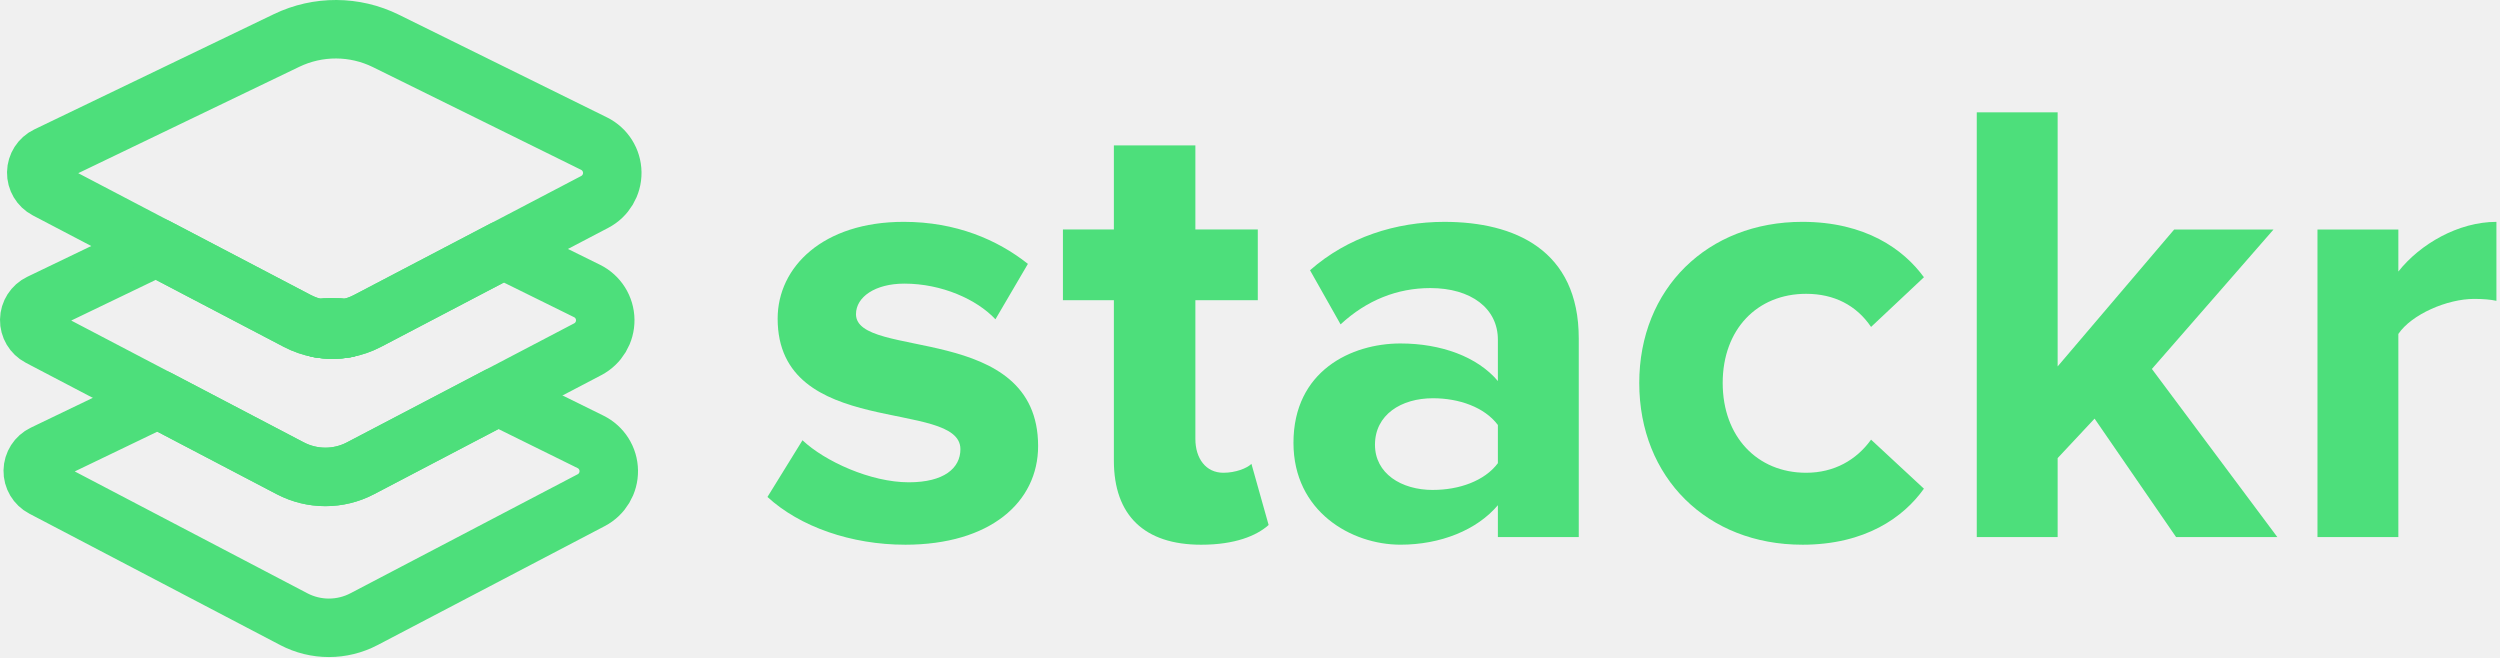
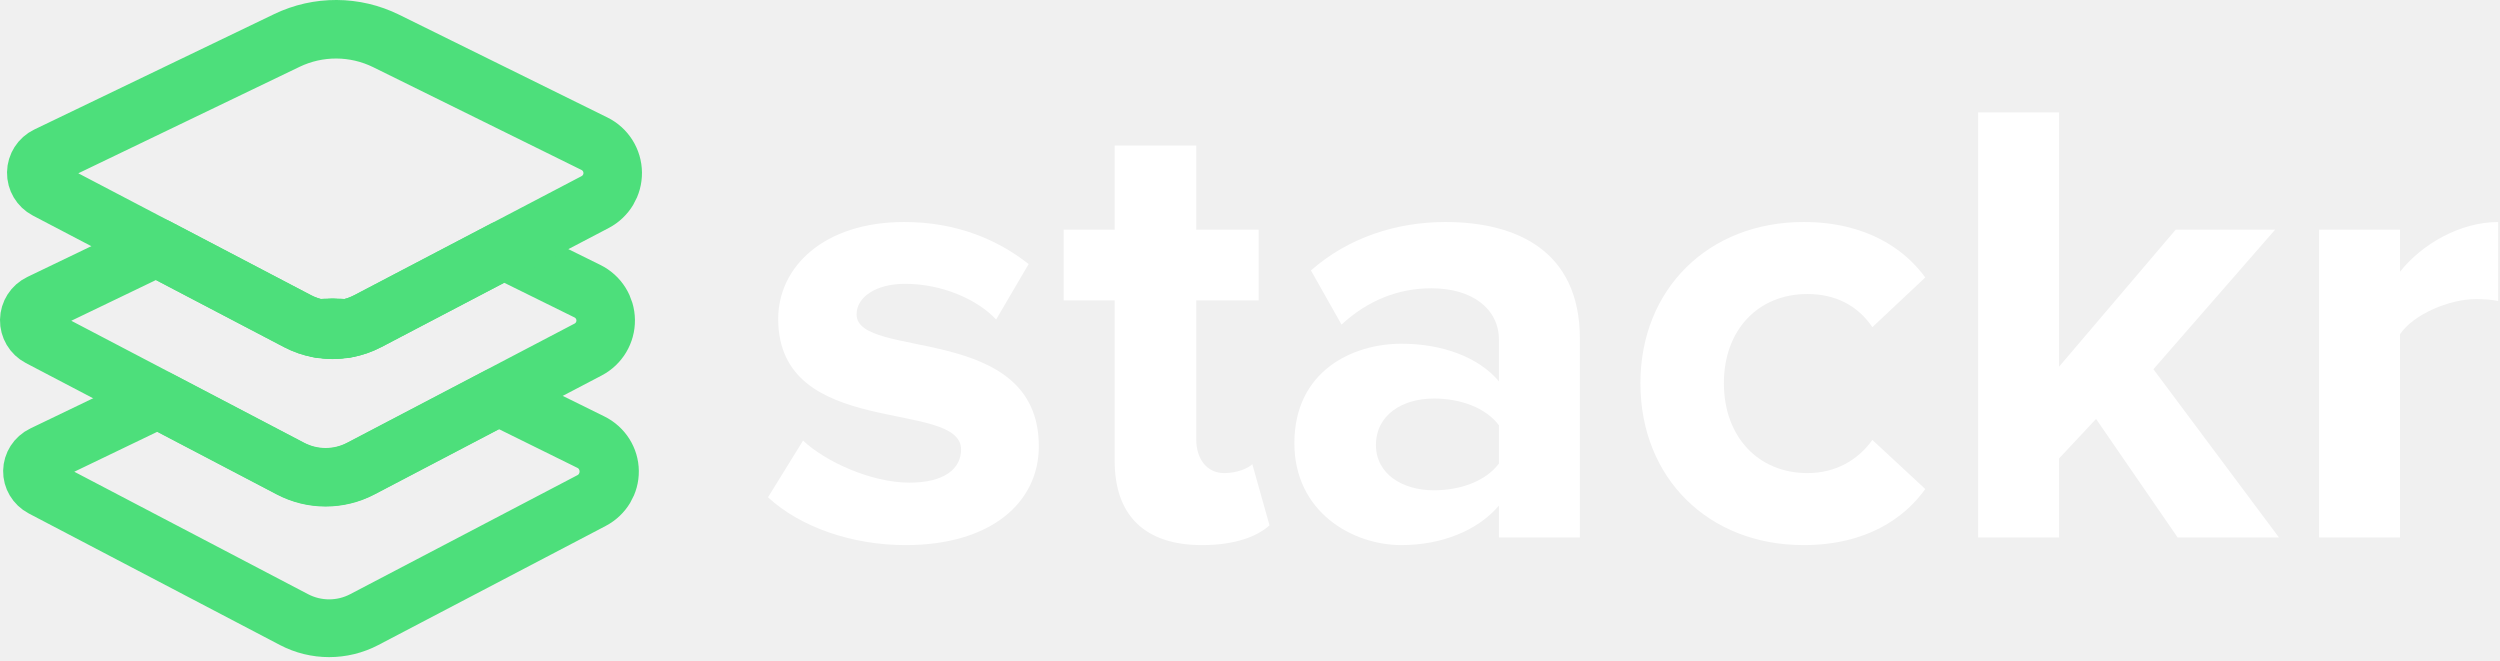
- <svg xmlns="http://www.w3.org/2000/svg" width="100%" height="100%" viewBox="0 0 171 45" version="1.1" xml:space="preserve" style="fill-rule:evenodd;clip-rule:evenodd;stroke-linecap:round;stroke-linejoin:round;stroke-miterlimit:1.5;">
-   <g>
-     <g id="stackr">
-       <path d="M61.903,37.259c5.837,0 9.104,-2.918 9.104,-6.751c0,-8.494 -12.458,-5.88 -12.458,-9.017c0,-1.176 1.307,-2.091 3.31,-2.091c2.57,0 4.966,1.089 6.229,2.439l2.221,-3.79c-2.091,-1.655 -4.922,-2.875 -8.494,-2.875c-5.532,0 -8.624,3.093 -8.624,6.621c0,8.276 12.501,5.445 12.501,8.929c0,1.307 -1.133,2.265 -3.528,2.265c-2.613,0 -5.75,-1.437 -7.274,-2.875l-2.396,3.877c2.221,2.047 5.75,3.267 9.409,3.267Z" style="fill:#4ddf7b;fill-rule:nonzero;" />
-       <path d="M82.157,37.259c2.309,0 3.79,-0.61 4.617,-1.35l-1.176,-4.182c-0.305,0.305 -1.089,0.61 -1.917,0.61c-1.22,0 -1.917,-1.002 -1.917,-2.309l0,-9.496l4.269,0l0,-4.835l-4.269,0l0,-5.75l-5.575,0l0,5.75l-3.485,0l0,4.835l3.485,0l0,10.977c0,3.746 2.091,5.75 5.967,5.75Z" style="fill:#4ddf7b;fill-rule:nonzero;" />
-       <path d="M107.987,36.736l0,-13.59c0,-6.055 -4.399,-7.971 -9.191,-7.971c-3.31,0 -6.621,1.045 -9.191,3.31l2.091,3.702c1.786,-1.655 3.877,-2.483 6.142,-2.483c2.788,0 4.617,1.394 4.617,3.528l0,2.831c-1.394,-1.655 -3.877,-2.57 -6.664,-2.57c-3.354,0 -7.318,1.873 -7.318,6.795c0,4.704 3.964,6.969 7.318,6.969c2.744,0 5.227,-1.002 6.664,-2.701l0,2.178l5.532,0Zm-9.975,-3.223c-2.178,0 -3.964,-1.133 -3.964,-3.093c0,-2.047 1.786,-3.18 3.964,-3.18c1.786,0 3.528,0.61 4.443,1.829l0,2.613c-0.915,1.22 -2.657,1.829 -4.443,1.829Z" style="fill:#4ddf7b;fill-rule:nonzero;" />
-       <path d="M123.276,37.259c4.312,0 6.926,-1.873 8.32,-3.833l-3.615,-3.354c-1.002,1.394 -2.526,2.265 -4.443,2.265c-3.354,0 -5.706,-2.483 -5.706,-6.142c0,-3.659 2.352,-6.098 5.706,-6.098c1.917,0 3.441,0.784 4.443,2.265l3.615,-3.398c-1.394,-1.917 -4.007,-3.79 -8.32,-3.79c-6.49,0 -11.151,4.574 -11.151,11.02c0,6.49 4.661,11.064 11.151,11.064Z" style="fill:#4ddf7b;fill-rule:nonzero;" />
-       <path d="M155.77,36.736l-8.581,-11.499l8.32,-9.539l-6.795,0l-7.971,9.365l0,-17.38l-5.532,0l0,29.053l5.532,0l0,-5.401l2.526,-2.701l5.575,8.102l6.926,0Z" style="fill:#4ddf7b;fill-rule:nonzero;" />
-       <path d="M164.047,36.736l0,-13.895c0.915,-1.35 3.354,-2.396 5.183,-2.396c0.61,0 1.133,0.044 1.525,0.131l0,-5.401c-2.613,0 -5.227,1.525 -6.708,3.398l0,-2.875l-5.532,0l0,21.039l5.532,0Z" style="fill:#4ddf7b;fill-rule:nonzero;" />
+ <svg xmlns="http://www.w3.org/2000/svg" width="100%" height="100%" viewBox="0 0 712 188" version="1.1" xml:space="preserve" style="fill-rule:evenodd;clip-rule:evenodd;stroke-linecap:round;stroke-linejoin:round;stroke-miterlimit:1.5;">
+   <g transform="matrix(1,0,0,1,-140.0949,-406.3707)">
+     <g transform="matrix(3.629834,0,0,3.629834,-1024.105,-2230.614)">
+       <g transform="matrix(50,0,0,50,379.9389,768.6445)">
+         <path d="M0.237,0.012C0.371,0.012 0.446,-0.055 0.446,-0.143C0.446,-0.338 0.16,-0.278 0.16,-0.35C0.16,-0.377 0.19,-0.398 0.236,-0.398C0.295,-0.398 0.35,-0.373 0.379,-0.342L0.43,-0.429C0.382,-0.467 0.317,-0.495 0.235,-0.495C0.108,-0.495 0.037,-0.424 0.037,-0.343C0.037,-0.153 0.324,-0.218 0.324,-0.138C0.324,-0.108 0.298,-0.086 0.243,-0.086C0.183,-0.086 0.111,-0.119 0.076,-0.152L0.021,-0.063C0.072,-0.016 0.153,0.012 0.237,0.012Z" style="fill:white;fill-rule:nonzero;" />
+       </g>
    </g>
-     <path d="M23.67,22.457c-0.619,0.113 -1.254,0.113 -1.872,-0.001c0.622,-0.075 1.251,-0.075 1.872,0.001Z" style="fill:none;stroke:#4ddf7b;stroke-width:4px;" />
-     <path d="M23.67,22.457c-0.619,0.113 -1.254,0.113 -1.872,-0.001c0.622,-0.075 1.251,-0.075 1.872,0.001Z" style="fill:none;stroke:#4ddf7b;stroke-width:4px;" />
-     <path d="M34.068,27.103l6.325,3.121c0.755,0.372 1.237,1.137 1.247,1.979c0.01,0.842 -0.453,1.618 -1.199,2.008l-15.544,8.141c-1.503,0.787 -3.297,0.787 -4.8,0l-17.166,-8.991c-0.432,-0.226 -0.699,-0.677 -0.691,-1.164c0.008,-0.487 0.291,-0.929 0.73,-1.14l7.831,-3.768l9.056,4.743c1.503,0.787 3.297,0.787 4.8,-0l9.411,-4.929Zm-10.398,-4.645c-0.619,0.113 -1.254,0.113 -1.872,-0.001c0.622,-0.075 1.251,-0.075 1.872,0.001Zm10.398,4.645l6.325,3.121c0.755,0.372 1.237,1.137 1.247,1.979c0.01,0.842 -0.453,1.618 -1.199,2.008l-15.544,8.141c-1.503,0.787 -3.297,0.787 -4.8,0l-17.166,-8.991c-0.432,-0.226 -0.699,-0.677 -0.691,-1.164c0.008,-0.487 0.291,-0.929 0.73,-1.14l7.831,-3.768l9.056,4.743c1.503,0.787 3.297,0.787 4.8,-0l9.411,-4.929Z" style="fill:none;stroke:#4ddf7b;stroke-width:4px;" />
-     <path d="M19.857,32.032l-17.166,-8.991c-0.432,-0.226 -0.699,-0.677 -0.691,-1.164c0.008,-0.487 0.291,-0.929 0.73,-1.14l7.967,-3.834l9.64,5.049c0.465,0.243 0.957,0.411 1.46,0.504c0.619,0.114 1.253,0.115 1.872,0.001c0.506,-0.093 1.001,-0.261 1.467,-0.506l9.297,-4.87l5.719,2.821c0.755,0.372 1.237,1.137 1.247,1.979c0.01,0.842 -0.453,1.618 -1.199,2.008l-15.544,8.141c-1.503,0.787 -3.297,0.787 -4.8,0Z" style="fill:none;stroke:#4ddf7b;stroke-width:4px;" />
-     <path d="M20.337,21.952l-17.166,-8.991c-0.432,-0.226 -0.699,-0.677 -0.691,-1.164c0.008,-0.487 0.291,-0.929 0.73,-1.14l16.395,-7.89c2.149,-1.034 4.654,-1.022 6.793,0.033l14.235,7.023c0.755,0.372 1.237,1.137 1.247,1.979c0.01,0.842 -0.453,1.618 -1.199,2.008l-15.544,8.141c-0.467,0.245 -0.962,0.413 -1.467,0.506c-0.622,-0.076 -1.25,-0.077 -1.872,-0.001c-0.503,-0.093 -0.995,-0.261 -1.46,-0.504Z" style="fill:none;stroke:#4ddf7b;stroke-width:4px;" />
+     <g transform="matrix(3.629834,0,0,3.629834,-1024.105,-2230.614)">
+       <g transform="matrix(50,0,0,50,403.7889,768.6445)">
+         <path d="M0.225,0.012C0.278,0.012 0.312,-0.002 0.331,-0.019L0.304,-0.115C0.297,-0.108 0.279,-0.101 0.26,-0.101C0.232,-0.101 0.216,-0.124 0.216,-0.154L0.216,-0.372L0.314,-0.372L0.314,-0.483L0.216,-0.483L0.216,-0.615L0.088,-0.615L0.088,-0.483L0.008,-0.483L0.008,-0.372L0.088,-0.372L0.088,-0.12C0.088,-0.034 0.136,0.012 0.225,0.012Z" style="fill:white;fill-rule:nonzero;" />
+       </g>
+     </g>
+     <g transform="matrix(3.629834,0,0,3.629834,-1024.105,-2230.614)">
+       <g transform="matrix(50,0,0,50,420.6889,768.6445)">
+         <path d="M0.48,-0L0.48,-0.312C0.48,-0.451 0.379,-0.495 0.269,-0.495C0.193,-0.495 0.117,-0.471 0.058,-0.419L0.106,-0.334C0.147,-0.372 0.195,-0.391 0.247,-0.391C0.311,-0.391 0.353,-0.359 0.353,-0.31L0.353,-0.245C0.321,-0.283 0.264,-0.304 0.2,-0.304C0.123,-0.304 0.032,-0.261 0.032,-0.148C0.032,-0.04 0.123,0.012 0.2,0.012C0.263,0.012 0.32,-0.011 0.353,-0.05L0.353,-0L0.48,-0ZM0.251,-0.074C0.201,-0.074 0.16,-0.1 0.16,-0.145C0.16,-0.192 0.201,-0.218 0.251,-0.218C0.292,-0.218 0.332,-0.204 0.353,-0.176L0.353,-0.116C0.332,-0.088 0.292,-0.074 0.251,-0.074Z" style="fill:white;fill-rule:nonzero;" />
+       </g>
+     </g>
+     <g transform="matrix(3.629834,0,0,3.629834,-1024.105,-2230.614)">
+       <g transform="matrix(50,0,0,50,447.8389,768.6445)">
+         <path d="M0.288,0.012C0.387,0.012 0.447,-0.031 0.479,-0.076L0.396,-0.153C0.373,-0.121 0.338,-0.101 0.294,-0.101C0.217,-0.101 0.163,-0.158 0.163,-0.242C0.163,-0.326 0.217,-0.382 0.294,-0.382C0.338,-0.382 0.373,-0.364 0.396,-0.33L0.479,-0.408C0.447,-0.452 0.387,-0.495 0.288,-0.495C0.139,-0.495 0.032,-0.39 0.032,-0.242C0.032,-0.093 0.139,0.012 0.288,0.012Z" style="fill:white;fill-rule:nonzero;" />
+       </g>
+     </g>
+     <g transform="matrix(3.629834,0,0,3.629834,-1024.105,-2230.614)">
+       <g transform="matrix(50,0,0,50,472.7889,768.6445)">
+         <path d="M0.535,-0L0.338,-0.264L0.529,-0.483L0.373,-0.483L0.19,-0.268L0.19,-0.667L0.063,-0.667L0.063,-0L0.19,-0L0.19,-0.124L0.248,-0.186L0.376,-0L0.535,-0Z" style="fill:white;fill-rule:nonzero;" />
+       </g>
+     </g>
+     <g transform="matrix(3.629834,0,0,3.629834,-1024.105,-2230.614)">
+       <g transform="matrix(50,0,0,50,499.5389,768.6445)">
+         <path d="M0.19,-0L0.19,-0.319C0.211,-0.35 0.267,-0.374 0.309,-0.374C0.323,-0.374 0.335,-0.373 0.344,-0.371L0.344,-0.495C0.284,-0.495 0.224,-0.46 0.19,-0.417L0.19,-0.483L0.063,-0.483L0.063,-0L0.19,-0Z" style="fill:white;fill-rule:nonzero;" />
+       </g>
+     </g>
+     <g transform="matrix(1,0,0,1,-4.167154,-16.92687)">
+       <g transform="matrix(1.1375,0,0,1.108434,-6.7,-6.506024)">
+         <path d="M219.415,472.176C217.149,472.602 214.823,472.601 212.557,472.171C214.835,471.889 217.138,471.89 219.415,472.176Z" style="fill:none;stroke:rgb(77,223,123);stroke-width:14.84px;" />
+       </g>
+     </g>
+     <g transform="matrix(1,0,0,1,-4.167154,-16.92687)">
+       <g transform="matrix(1.1375,0,0,1.108434,-8.7,35.49398)">
+         <path d="M221.174,434.285C218.907,434.711 216.582,434.709 214.315,434.28C216.593,433.997 218.897,433.999 221.174,434.285Z" style="fill:none;stroke:rgb(77,223,123);stroke-width:14.84px;" />
+       </g>
+     </g>
+     <g transform="matrix(1,0,0,1,-4.167154,-16.92687)">
+       <g transform="matrix(1.1375,0,0,1.108434,-7.7,78.49398)">
+         <path d="M258.383,412.953L281.552,424.685C284.317,426.084 286.082,428.959 286.119,432.122C286.156,435.286 284.459,438.203 281.728,439.671L224.791,470.275C219.285,473.234 212.715,473.234 207.209,470.275L144.33,436.477C142.748,435.627 141.768,433.934 141.799,432.101C141.829,430.269 142.864,428.61 144.473,427.816L173.157,413.651L206.33,431.482C211.836,434.441 218.406,434.441 223.911,431.482L258.383,412.953ZM220.294,395.491C218.028,395.918 215.703,395.916 213.436,395.486C215.714,395.204 218.017,395.206 220.294,395.491ZM258.383,412.953L281.552,424.685C284.317,426.084 286.082,428.959 286.119,432.122C286.156,435.286 284.459,438.203 281.728,439.671L224.791,470.275C219.285,473.234 212.715,473.234 207.209,470.275L144.33,436.477C142.748,435.627 141.768,433.934 141.799,432.101C141.829,430.269 142.864,428.61 144.473,427.816L173.157,413.651L206.33,431.482C211.836,434.441 218.406,434.441 223.911,431.482L258.383,412.953Z" style="fill:rgb(77,223,123);stroke:rgb(77,223,123);stroke-width:14.84px;" />
+       </g>
+     </g>
+     <g transform="matrix(1,0,0,1,-4.167154,-16.92687)">
+       <g transform="matrix(1,0,0,1,21,41)">
+         <path d="M206.001,515.763L134.475,478.3C132.676,477.358 131.562,475.481 131.596,473.449C131.631,471.418 132.808,469.58 134.638,468.699L167.834,452.725L208.001,473.763C209.937,474.777 211.988,475.477 214.084,475.864C216.662,476.34 219.306,476.342 221.885,475.87C223.992,475.484 226.054,474.782 227.999,473.763L266.738,453.473L290.565,465.229C293.71,466.78 295.718,469.966 295.76,473.473C295.802,476.98 293.872,480.213 290.766,481.84L225.999,515.763C219.737,519.043 212.263,519.043 206.001,515.763Z" style="fill:none;stroke:rgb(77,223,123);stroke-width:16.67px;" />
+       </g>
+     </g>
+     <g transform="matrix(1,0,0,1,-4.167154,-16.92687)">
+       <g transform="matrix(1,0,0,1,21,41)">
+         <path d="M208.001,473.763L136.475,436.3C134.676,435.358 133.562,433.481 133.596,431.449C133.631,429.418 134.808,427.58 136.638,426.699L204.952,393.826C213.906,389.517 224.344,389.569 233.255,393.965L292.565,423.229C295.71,424.78 297.718,427.966 297.76,431.473C297.802,434.98 295.872,438.213 292.766,439.84L227.999,473.763C226.054,474.782 223.992,475.484 221.885,475.87C219.295,475.553 216.675,475.551 214.084,475.864C211.988,475.477 209.937,474.777 208.001,473.763Z" style="fill:none;stroke:rgb(77,223,123);stroke-width:16.67px;" />
+       </g>
+     </g>
  </g>
</svg>
